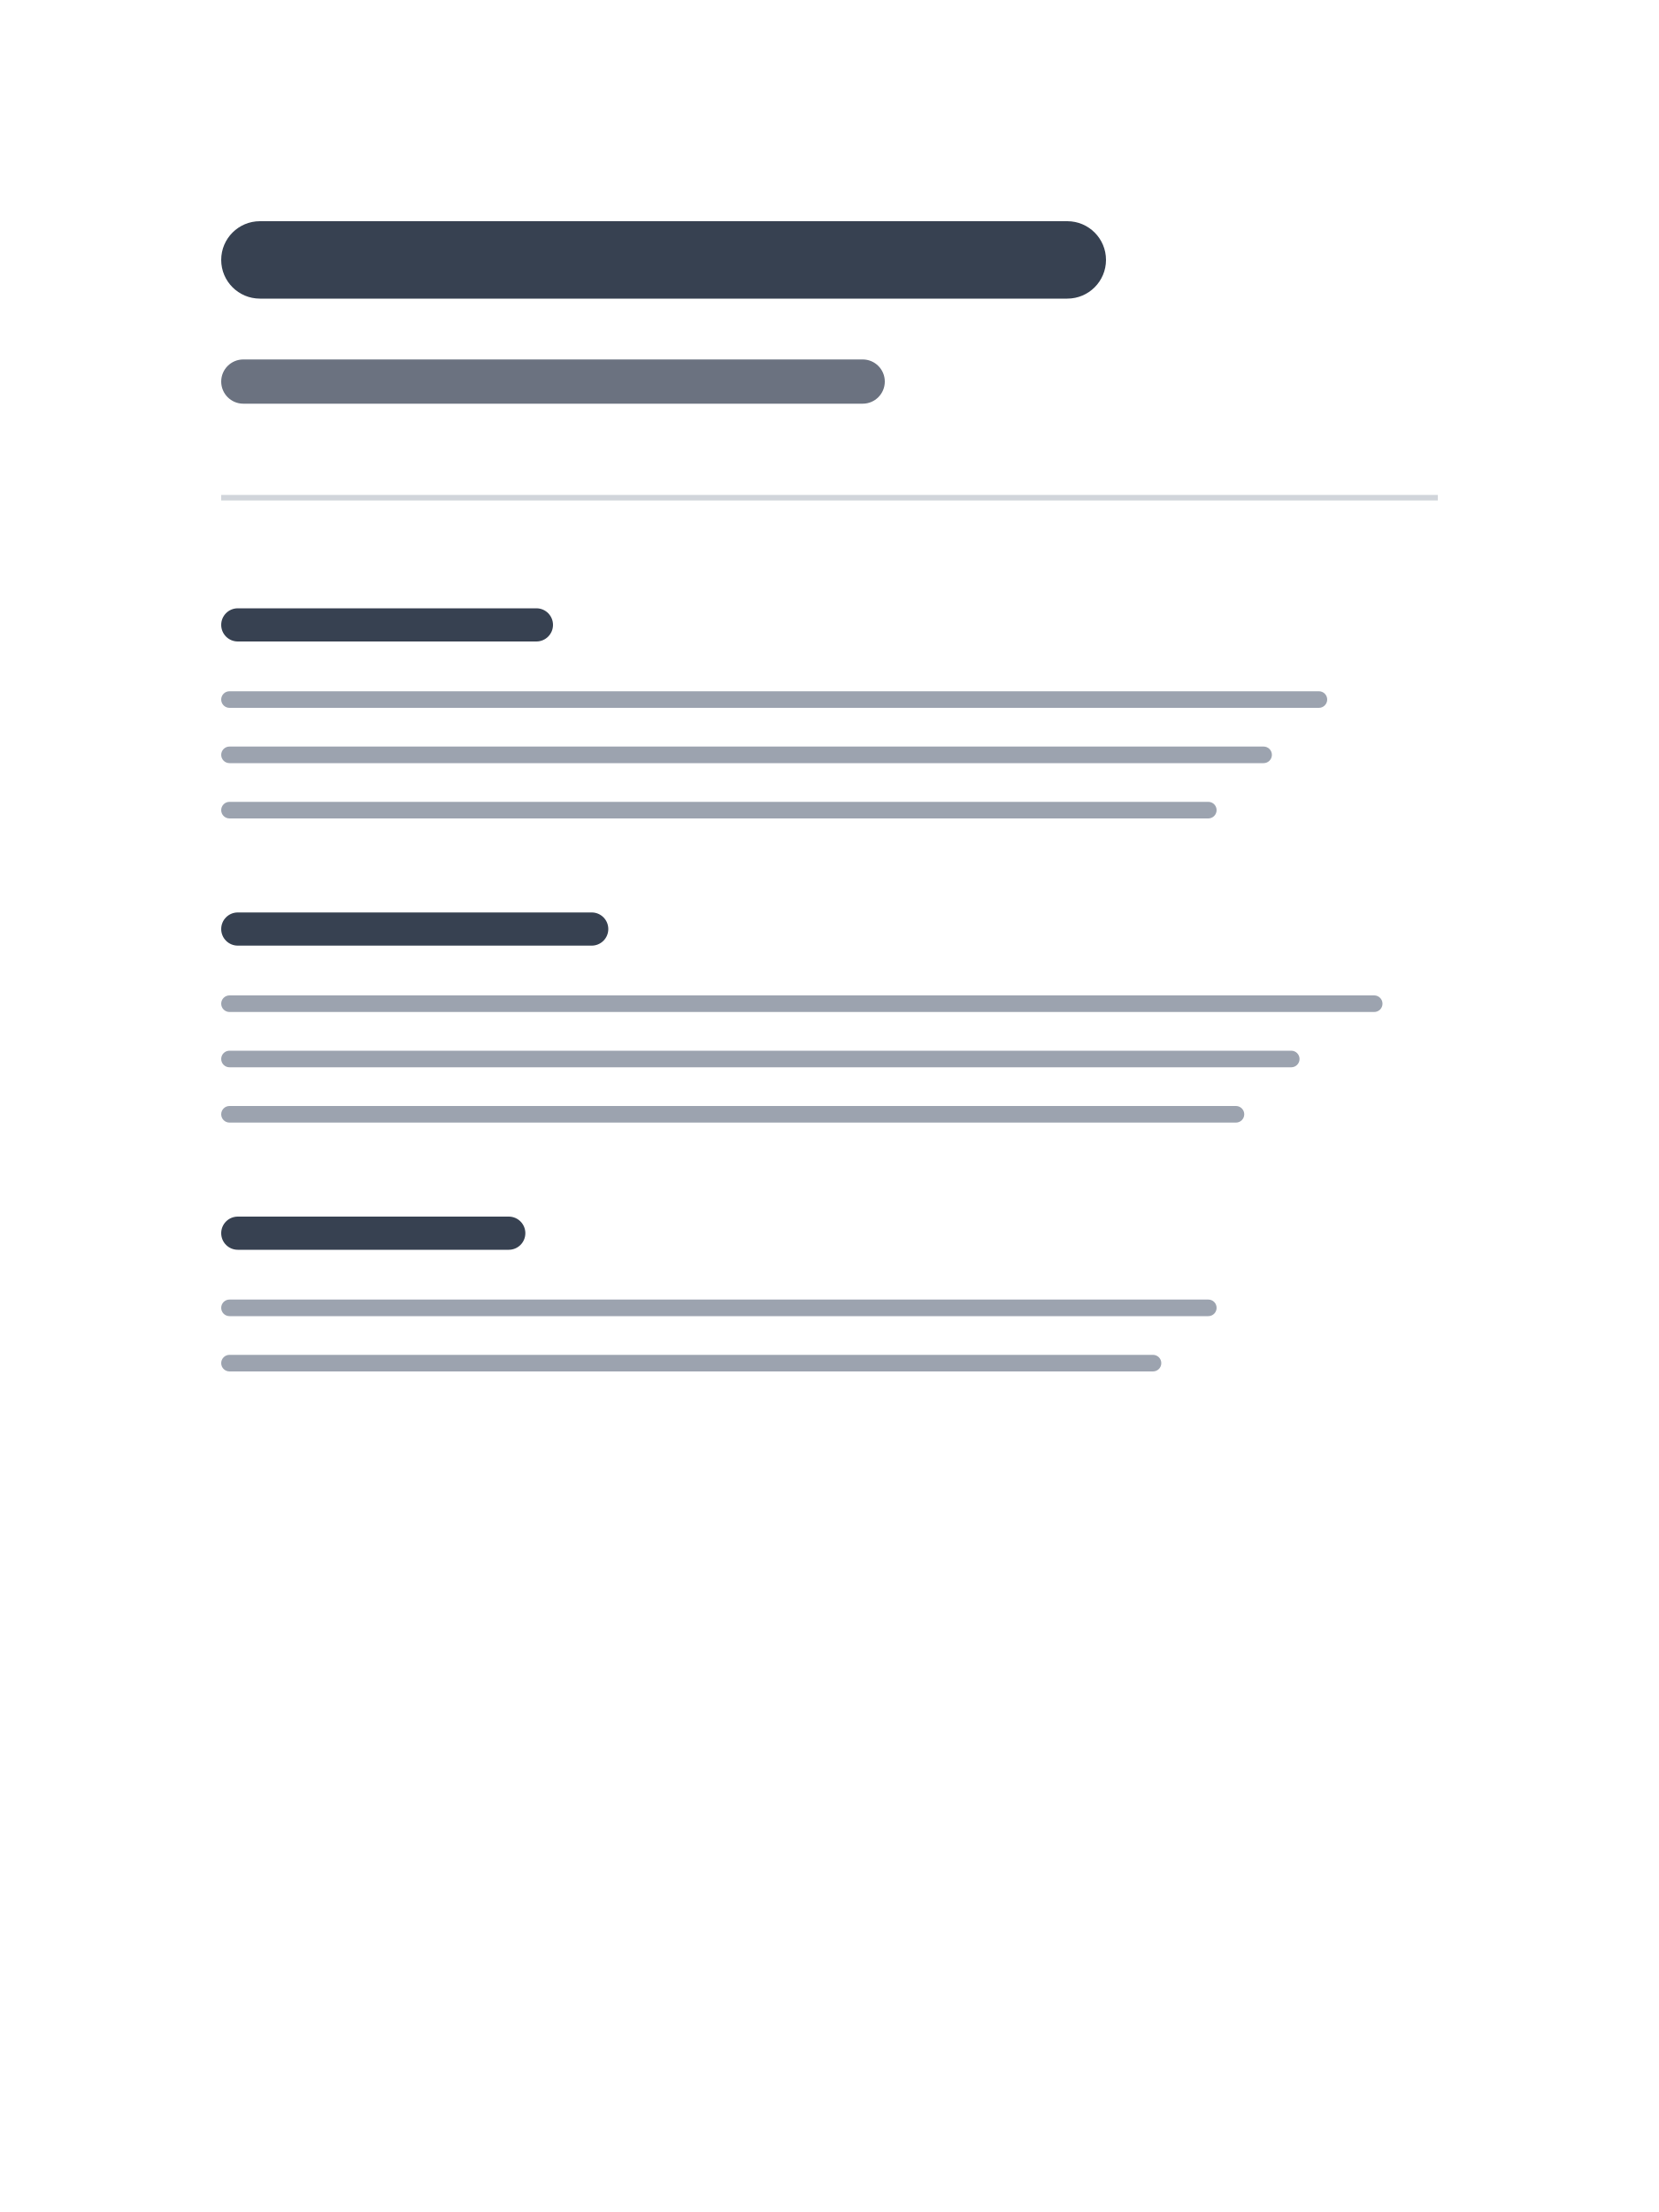
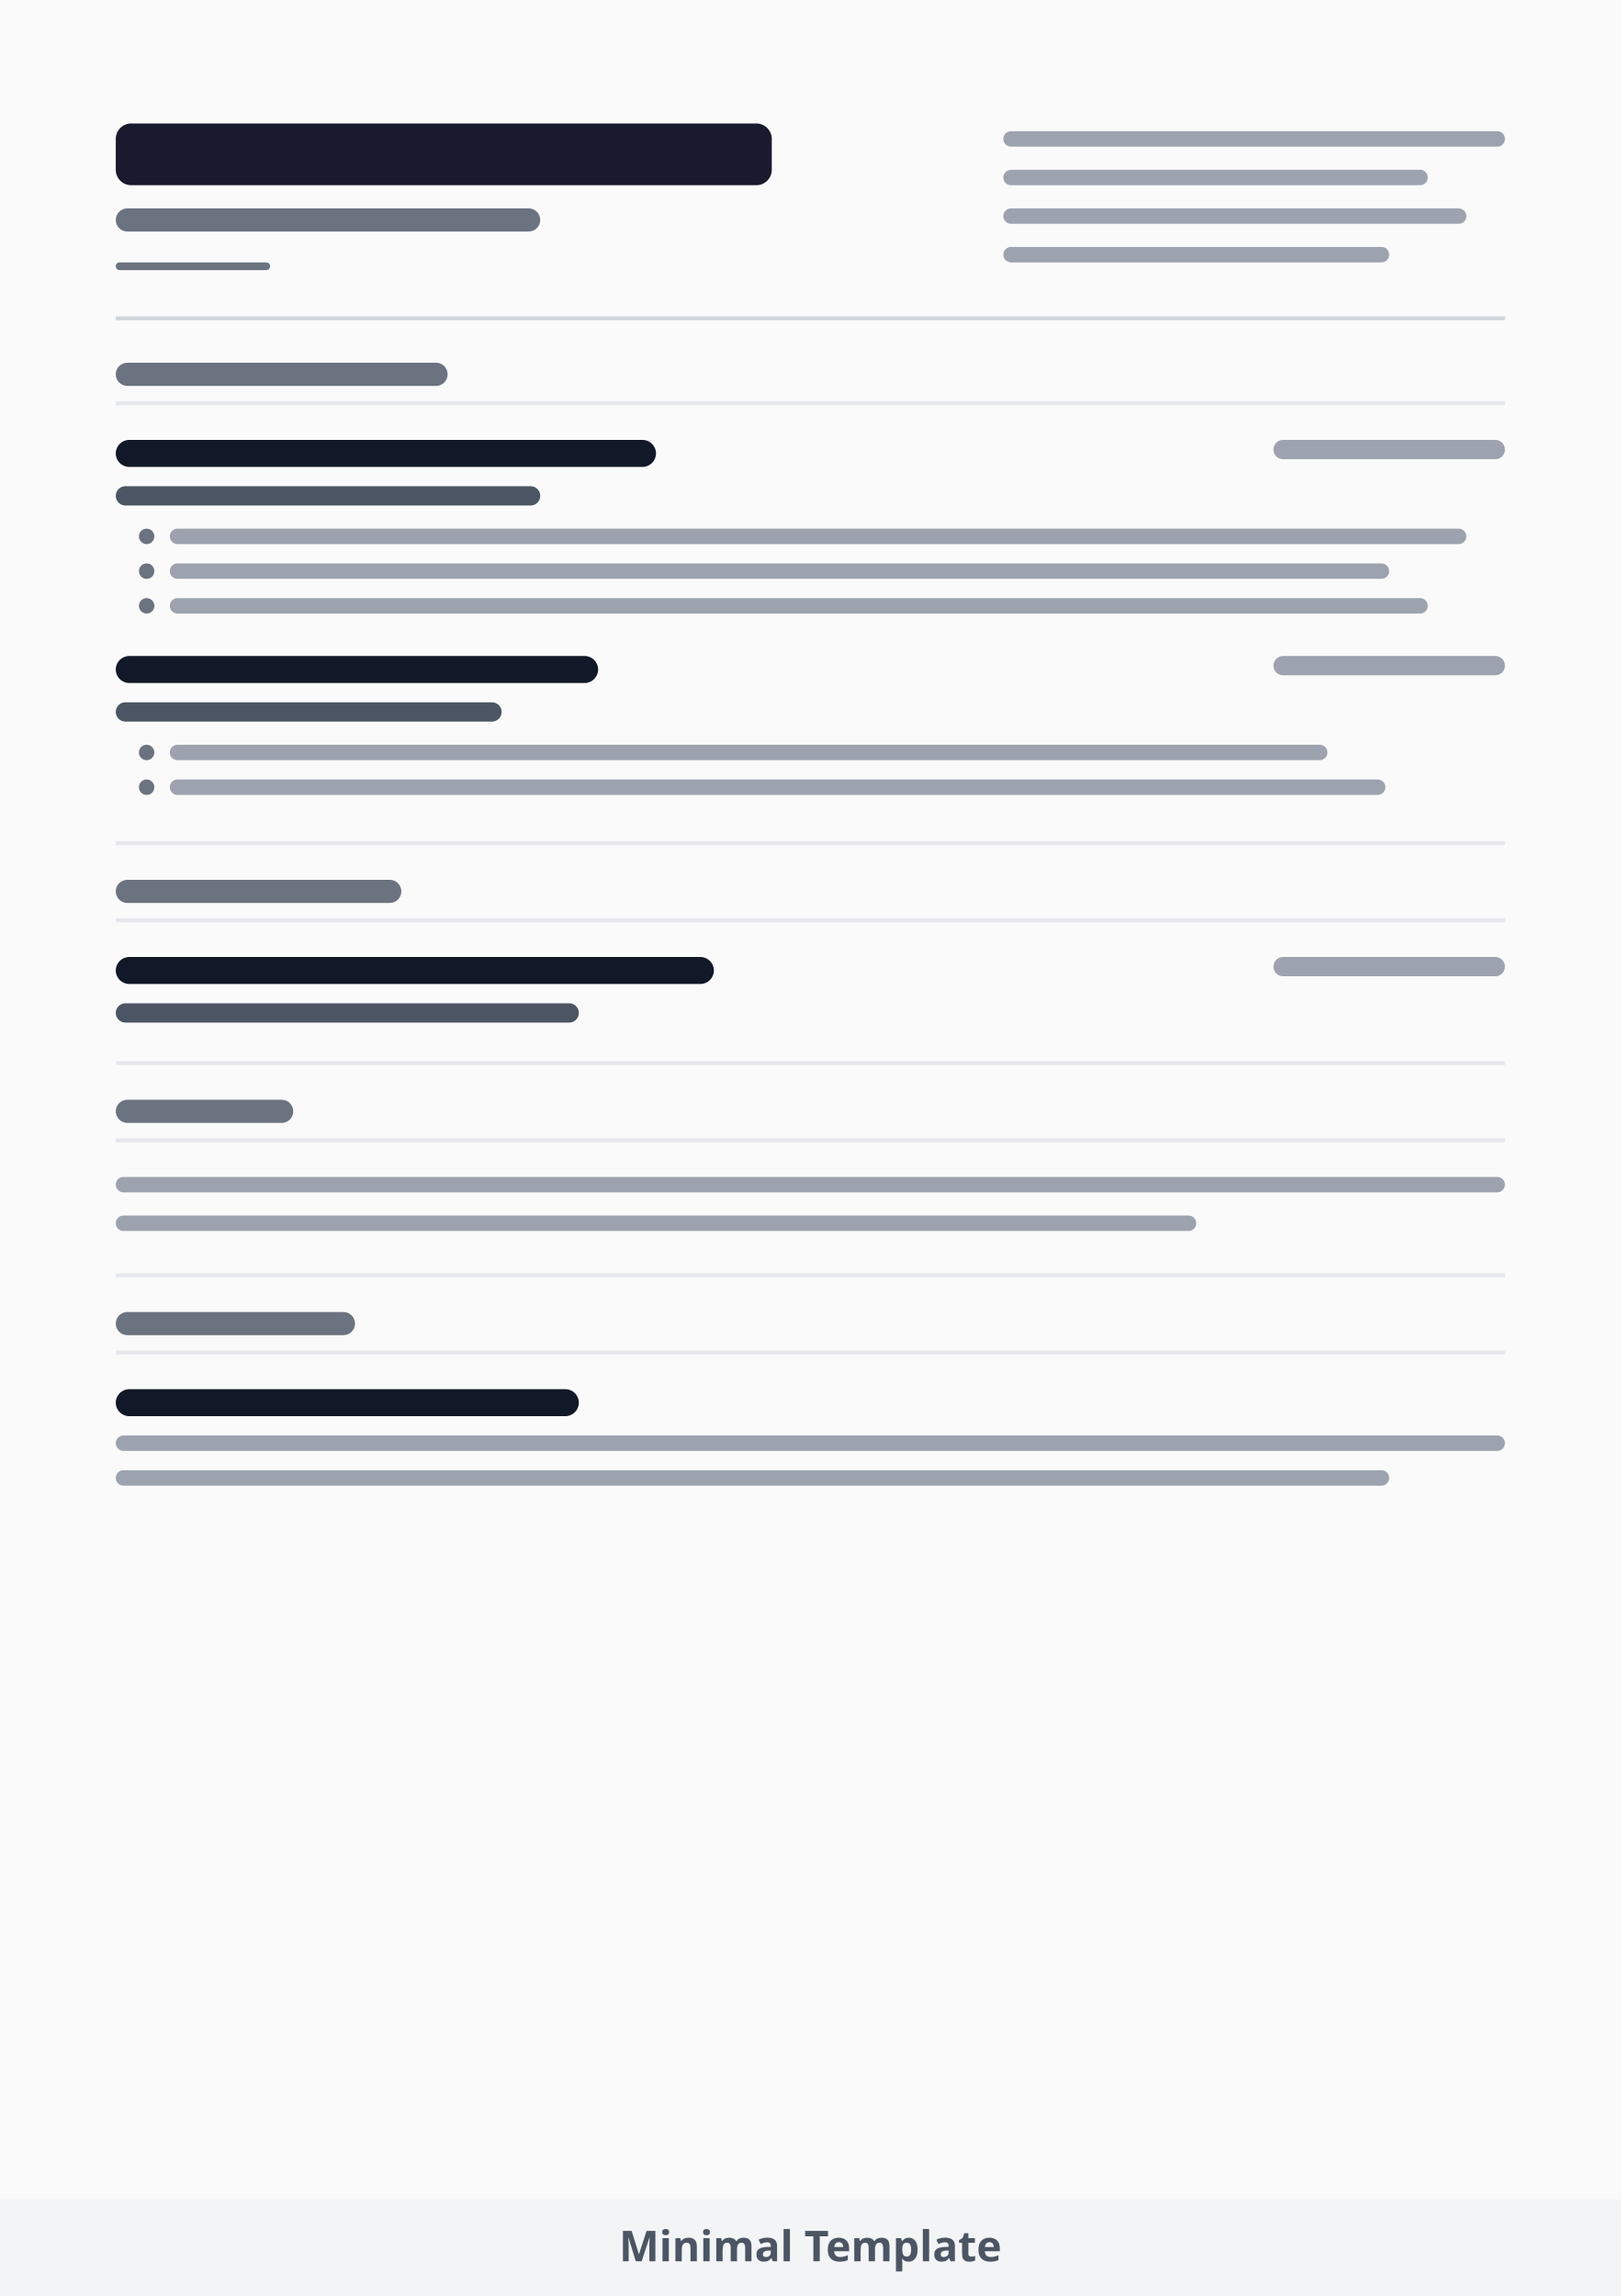
- <svg xmlns="http://www.w3.org/2000/svg" width="300" height="400" viewBox="0 0 300 400">
-   <rect width="300" height="400" fill="#ffffff" />
-   <rect x="40" y="40" width="160" height="14" rx="7" fill="#374151" />
-   <rect x="40" y="65" width="120" height="8" rx="4" fill="#6b7280" />
-   <line x1="40" y1="90" x2="260" y2="90" stroke="#d1d5db" stroke-width="1" />
-   <rect x="40" y="110" width="60" height="6" rx="3" fill="#374151" />
-   <rect x="40" y="125" width="200" height="3" rx="1.5" fill="#9ca3af" />
-   <rect x="40" y="135" width="190" height="3" rx="1.5" fill="#9ca3af" />
-   <rect x="40" y="145" width="180" height="3" rx="1.5" fill="#9ca3af" />
-   <rect x="40" y="165" width="70" height="6" rx="3" fill="#374151" />
-   <rect x="40" y="180" width="210" height="3" rx="1.5" fill="#9ca3af" />
-   <rect x="40" y="190" width="195" height="3" rx="1.5" fill="#9ca3af" />
-   <rect x="40" y="200" width="185" height="3" rx="1.5" fill="#9ca3af" />
-   <rect x="40" y="220" width="55" height="6" rx="3" fill="#374151" />
-   <rect x="40" y="235" width="180" height="3" rx="1.5" fill="#9ca3af" />
-   <rect x="40" y="245" width="170" height="3" rx="1.5" fill="#9ca3af" />
+ <svg xmlns="http://www.w3.org/2000/svg" viewBox="0 0 420 595" width="420" height="595">
+   <rect width="420" height="595" fill="#fafafa" />
+   <rect x="30" y="32" width="170" height="16" rx="4" fill="#1a1a2e" />
+   <rect x="30" y="54" width="110" height="6" rx="3" fill="#6b7280" />
+   <rect x="30" y="68" width="40" height="2" rx="1" fill="#6b7280" />
+   <rect x="260" y="34" width="130" height="4" rx="2" fill="#9ca3af" />
+   <rect x="260" y="44" width="110" height="4" rx="2" fill="#9ca3af" />
+   <rect x="260" y="54" width="120" height="4" rx="2" fill="#9ca3af" />
+   <rect x="260" y="64" width="100" height="4" rx="2" fill="#9ca3af" />
+   <rect x="30" y="82" width="360" height="1" fill="#d1d5db" />
+   <rect x="30" y="94" width="86" height="6" rx="3" fill="#6b7280" />
+   <rect x="30" y="104" width="360" height="1" fill="#e5e7eb" />
+   <rect x="30" y="114" width="140" height="7" rx="3.5" fill="#111827" />
+   <rect x="330" y="114" width="60" height="5" rx="2.5" fill="#9ca3af" />
+   <rect x="30" y="126" width="110" height="5" rx="2.5" fill="#4b5563" />
+   <rect x="36" y="137" width="4" height="4" rx="2" fill="#6b7280" />
+   <rect x="44" y="137" width="336" height="4" rx="2" fill="#9ca3af" />
+   <rect x="36" y="146" width="4" height="4" rx="2" fill="#6b7280" />
+   <rect x="44" y="146" width="316" height="4" rx="2" fill="#9ca3af" />
+   <rect x="36" y="155" width="4" height="4" rx="2" fill="#6b7280" />
+   <rect x="44" y="155" width="326" height="4" rx="2" fill="#9ca3af" />
+   <rect x="30" y="170" width="125" height="7" rx="3.5" fill="#111827" />
+   <rect x="330" y="170" width="60" height="5" rx="2.5" fill="#9ca3af" />
+   <rect x="30" y="182" width="100" height="5" rx="2.5" fill="#4b5563" />
+   <rect x="36" y="193" width="4" height="4" rx="2" fill="#6b7280" />
+   <rect x="44" y="193" width="300" height="4" rx="2" fill="#9ca3af" />
+   <rect x="36" y="202" width="4" height="4" rx="2" fill="#6b7280" />
+   <rect x="44" y="202" width="315" height="4" rx="2" fill="#9ca3af" />
+   <rect x="30" y="218" width="360" height="1" fill="#e5e7eb" />
+   <rect x="30" y="228" width="74" height="6" rx="3" fill="#6b7280" />
+   <rect x="30" y="238" width="360" height="1" fill="#e5e7eb" />
+   <rect x="30" y="248" width="155" height="7" rx="3.5" fill="#111827" />
+   <rect x="330" y="248" width="60" height="5" rx="2.5" fill="#9ca3af" />
+   <rect x="30" y="260" width="120" height="5" rx="2.5" fill="#4b5563" />
+   <rect x="30" y="275" width="360" height="1" fill="#e5e7eb" />
+   <rect x="30" y="285" width="46" height="6" rx="3" fill="#6b7280" />
+   <rect x="30" y="295" width="360" height="1" fill="#e5e7eb" />
+   <rect x="30" y="305" width="360" height="4" rx="2" fill="#9ca3af" />
+   <rect x="30" y="315" width="280" height="4" rx="2" fill="#9ca3af" />
+   <rect x="30" y="330" width="360" height="1" fill="#e5e7eb" />
+   <rect x="30" y="340" width="62" height="6" rx="3" fill="#6b7280" />
+   <rect x="30" y="350" width="360" height="1" fill="#e5e7eb" />
+   <rect x="30" y="360" width="120" height="7" rx="3.5" fill="#111827" />
+   <rect x="30" y="372" width="360" height="4" rx="2" fill="#9ca3af" />
+   <rect x="30" y="381" width="330" height="4" rx="2" fill="#9ca3af" />
+   <rect x="0" y="570" width="420" height="25" fill="#f3f4f6" />
+   <text x="210" y="586" font-family="system-ui,sans-serif" font-size="11" fill="#4b5563" font-weight="600" text-anchor="middle">Minimal Template</text>
</svg>
